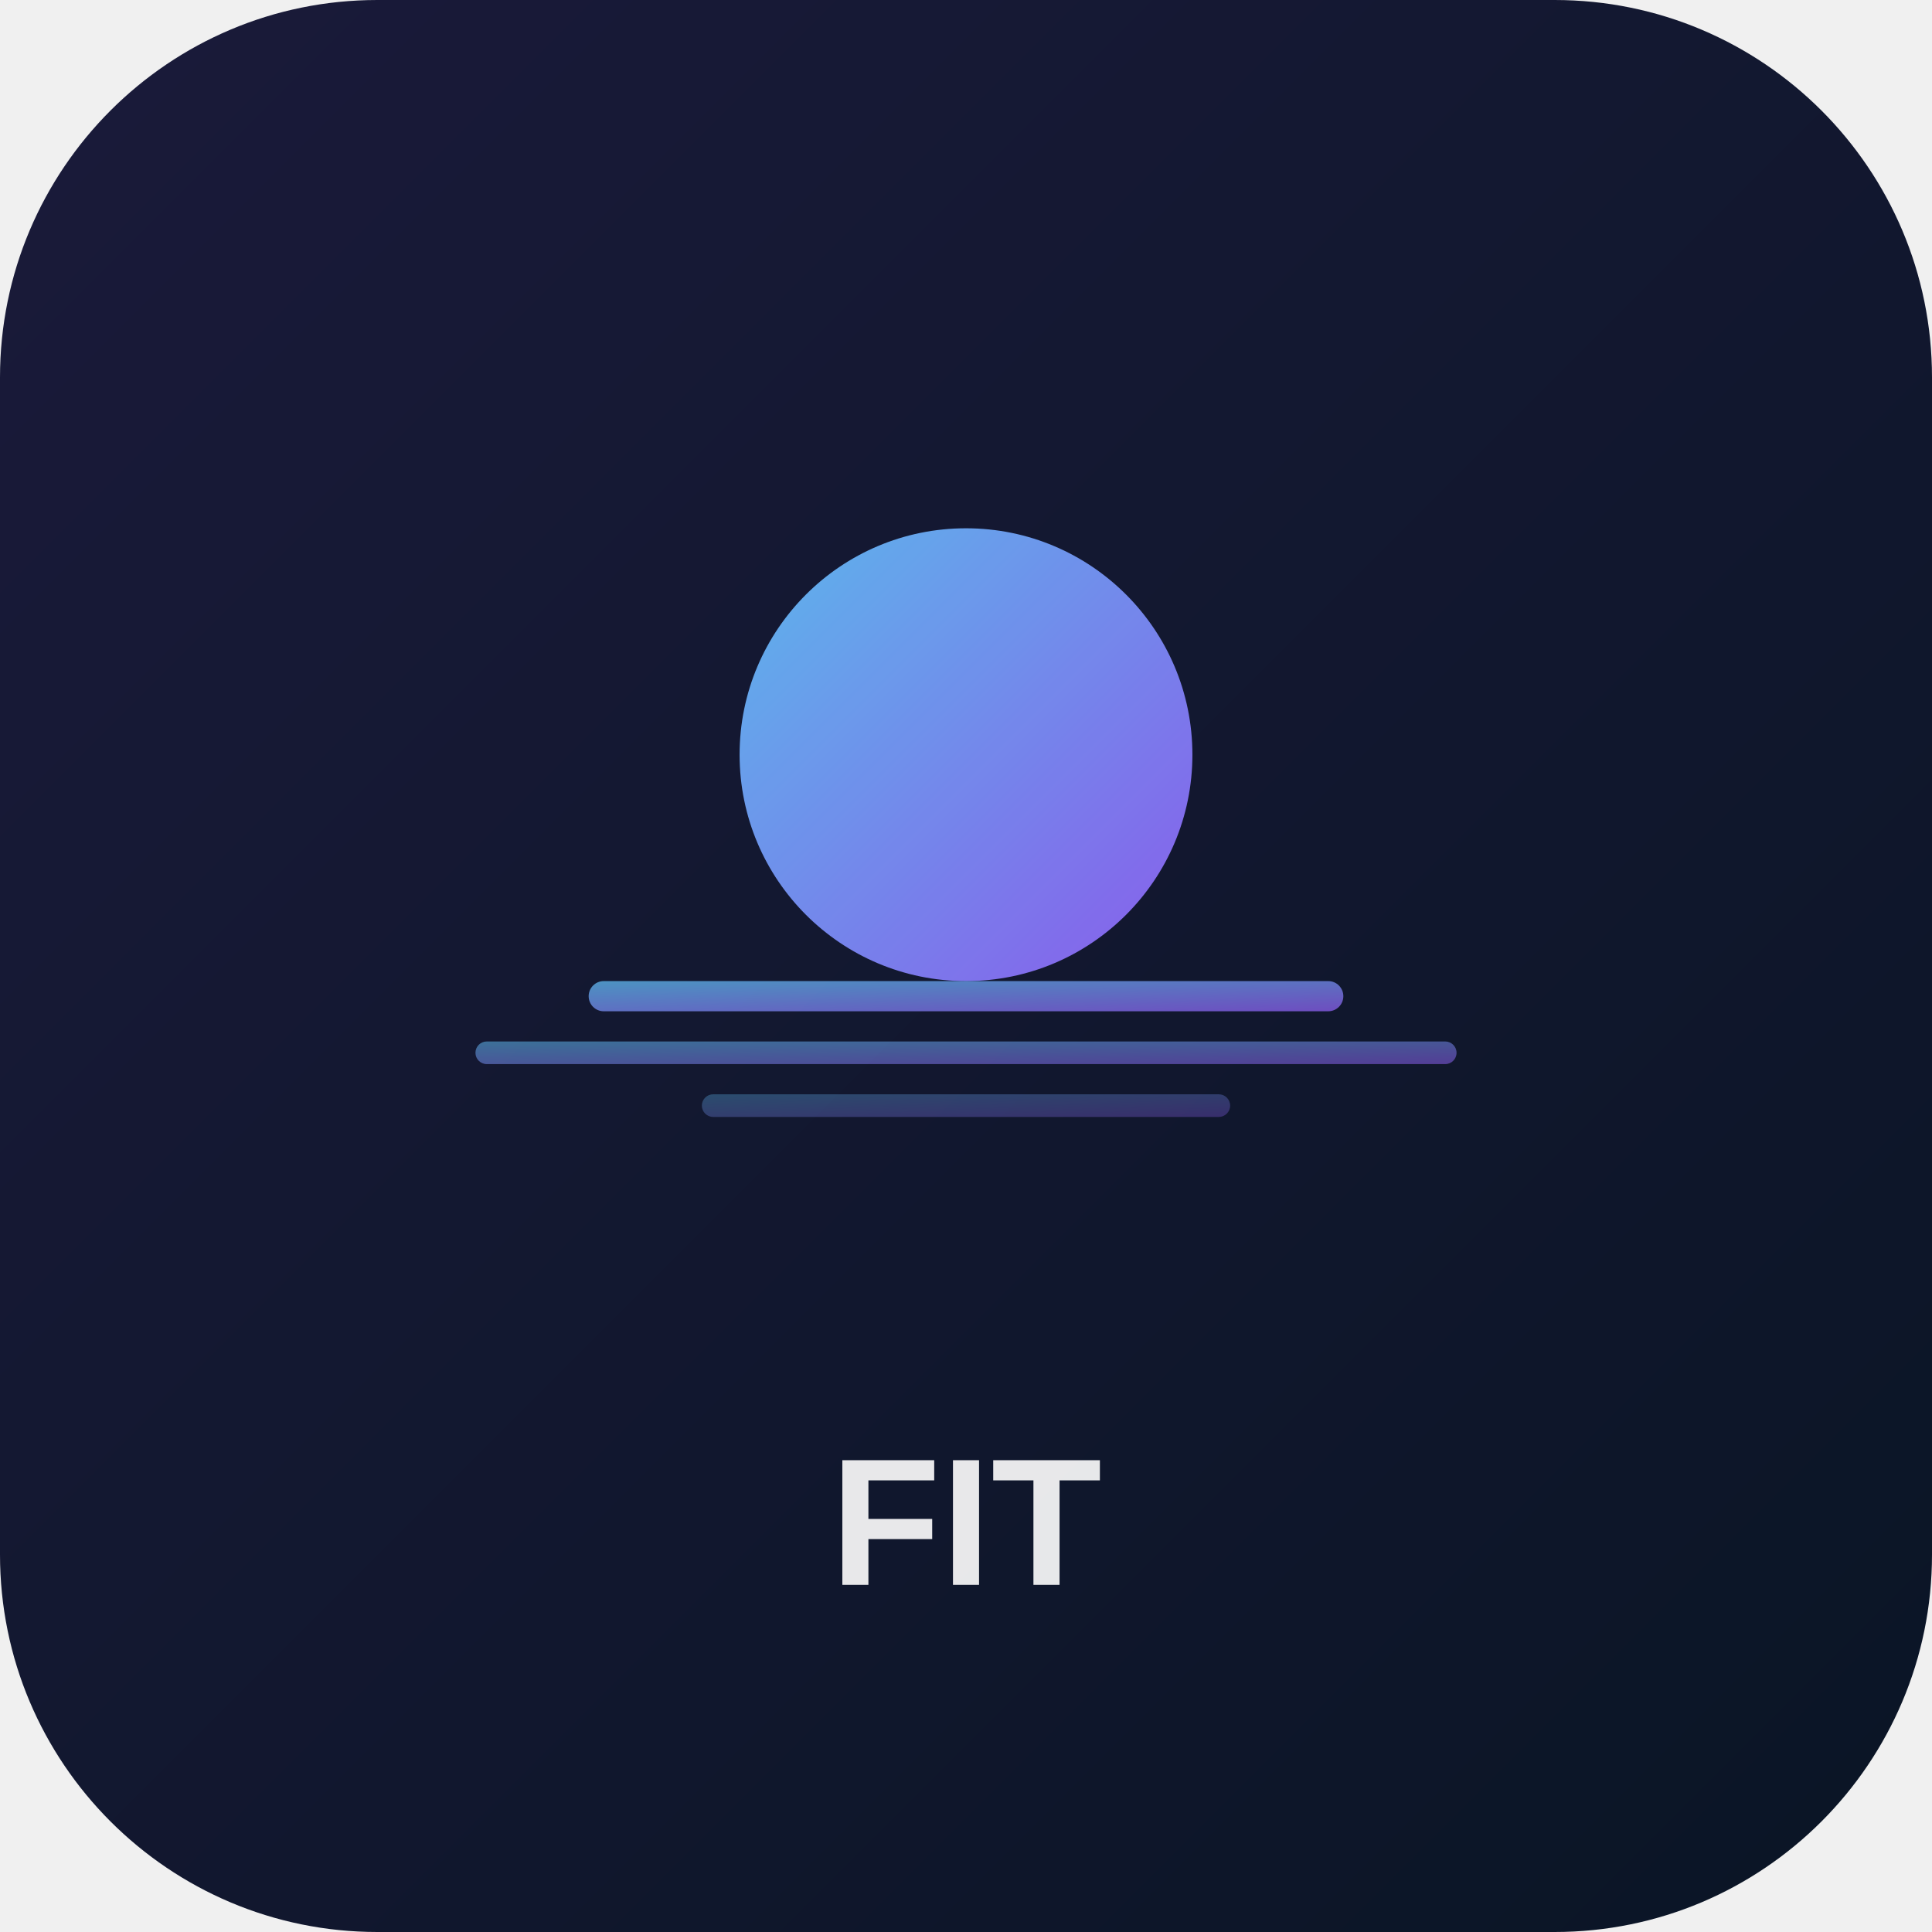
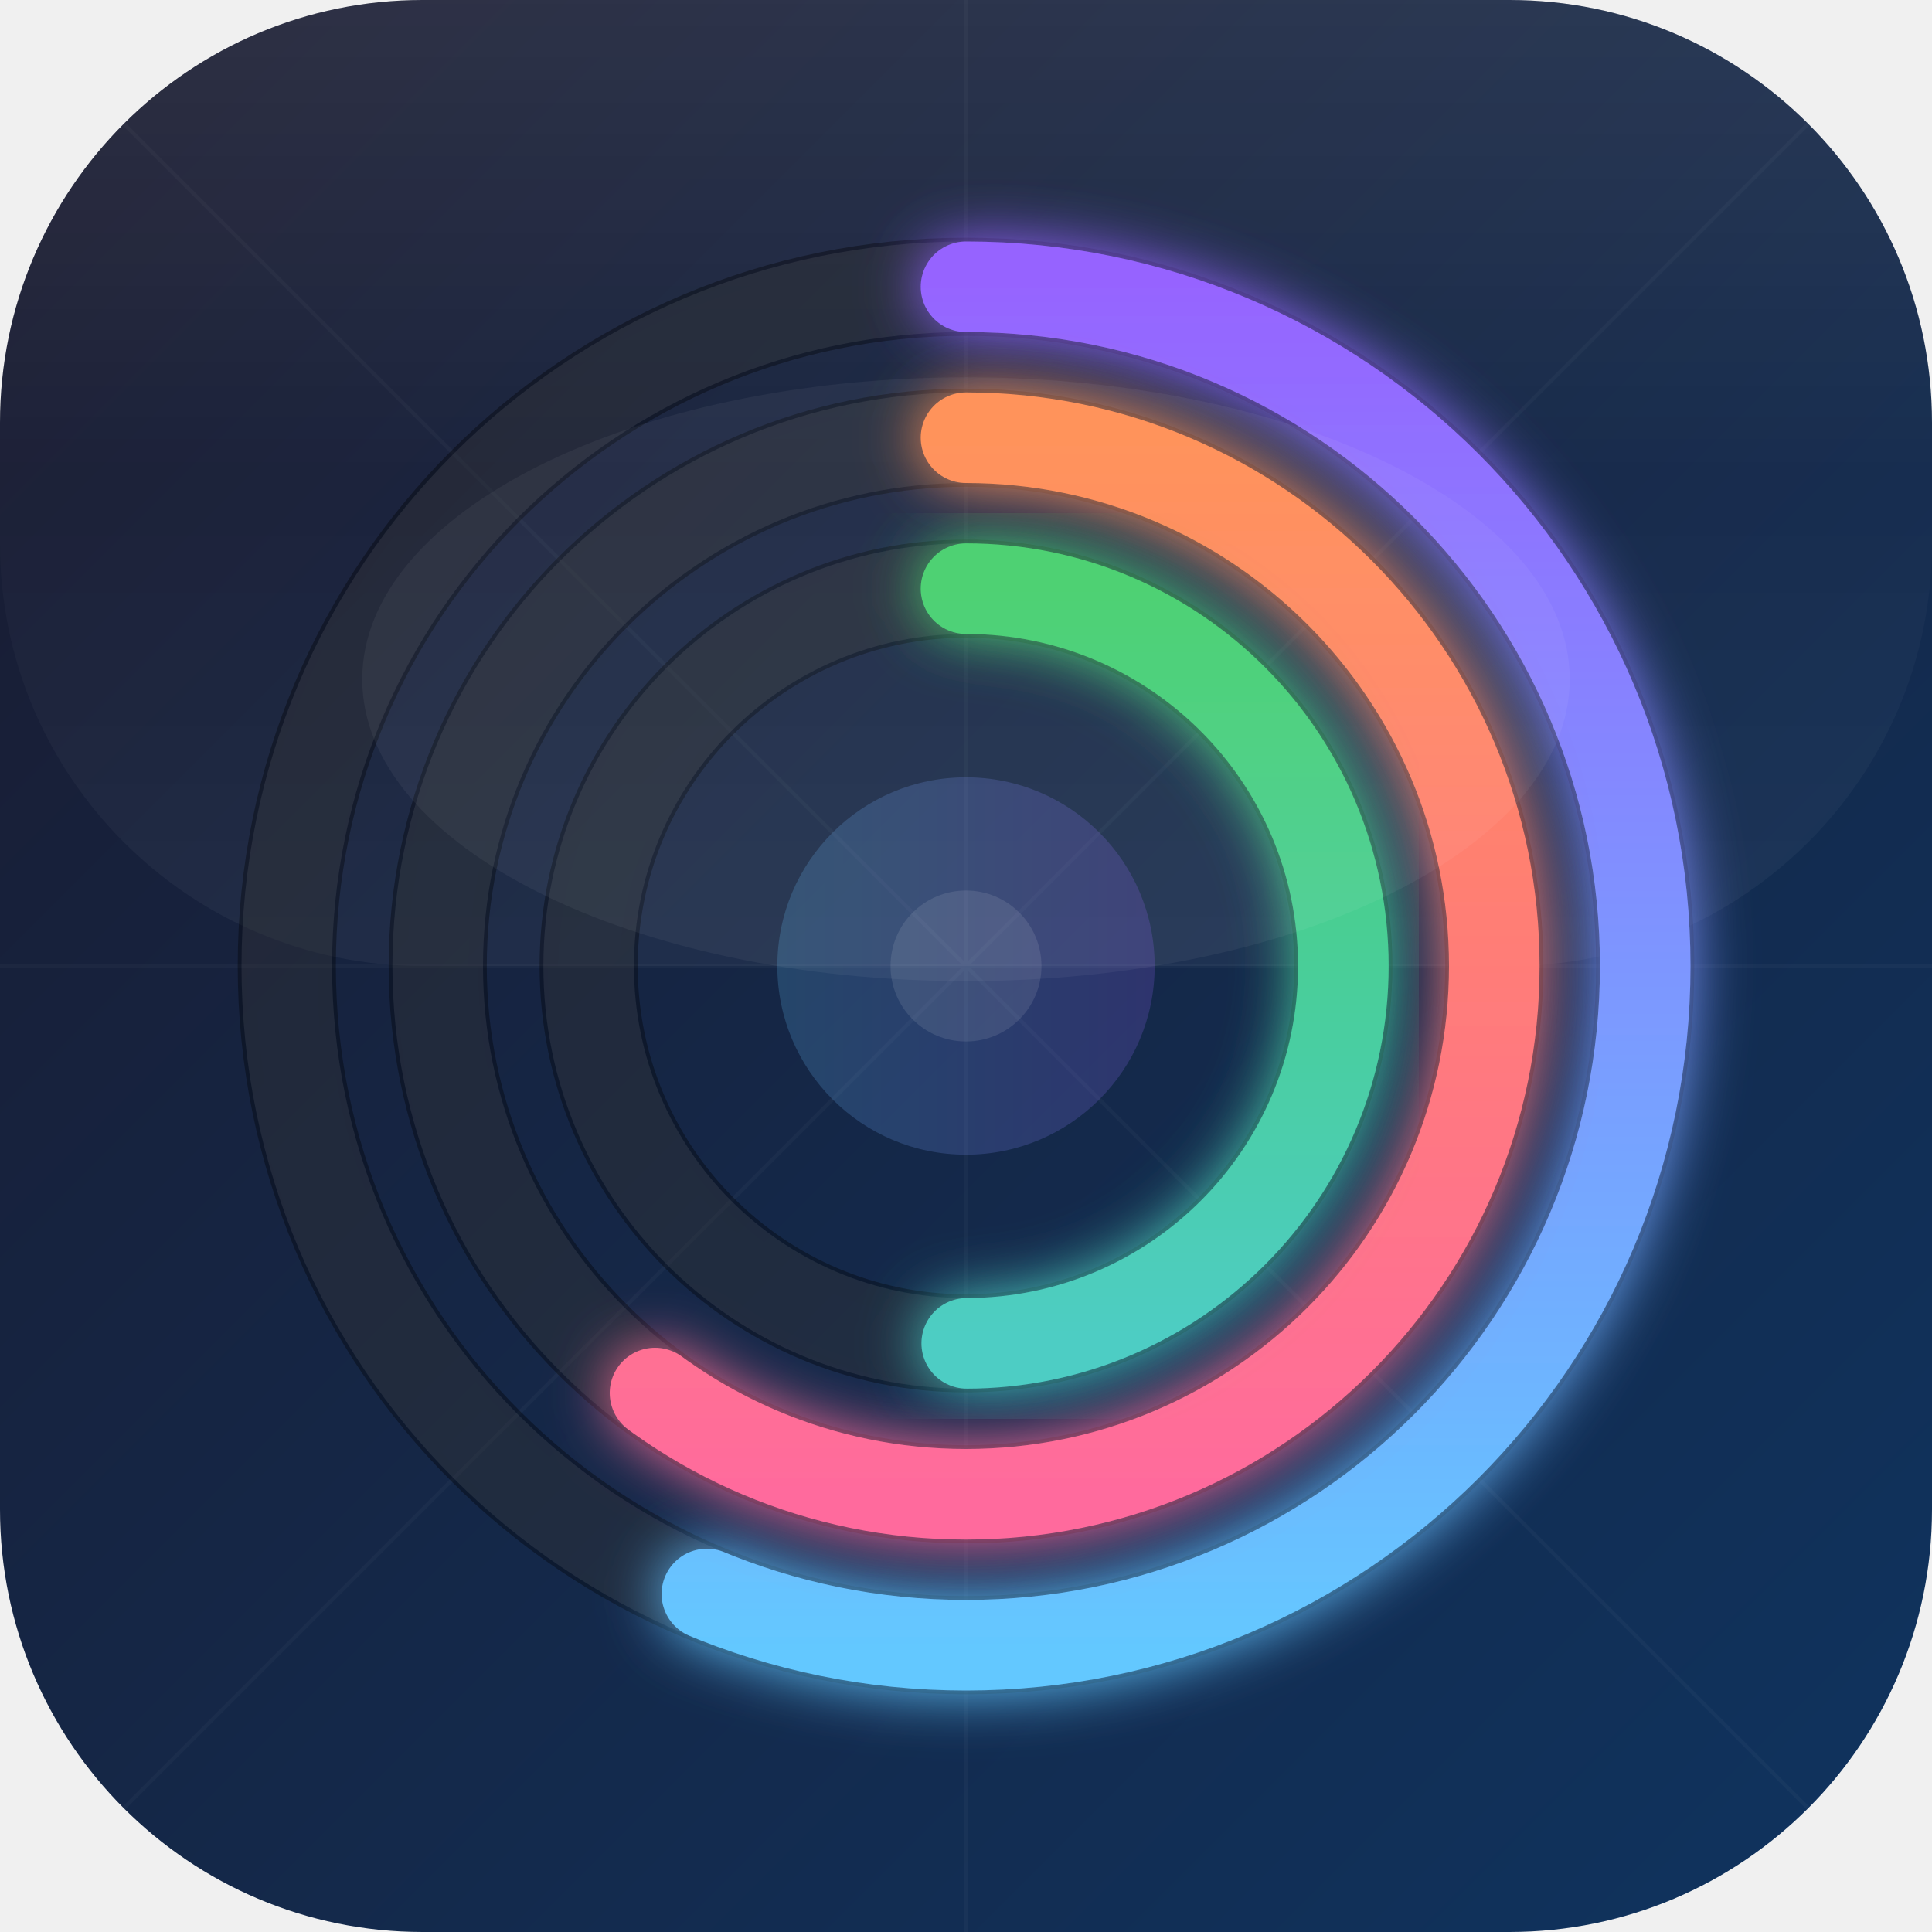
<svg xmlns="http://www.w3.org/2000/svg" viewBox="0 0 512 512">
  <defs>
    <linearGradient id="bg" x1="0%" y1="0%" x2="100%" y2="100%">
-       <stop offset="0%" style="stop-color:#1a1a3a" />
-       <stop offset="100%" style="stop-color:#0a1525" />
+       <stop offset="0%" style="stop-color:#1a1a2e" />
+       <stop offset="100%" style="stop-color:#0f3460" />
    </linearGradient>
-     <linearGradient id="accent" x1="0%" y1="0%" x2="100%" y2="100%">
+     <linearGradient id="ring1" x1="0%" y1="0%" x2="100%" y2="0%">
      <stop offset="0%" style="stop-color:#64C8FF" />
      <stop offset="100%" style="stop-color:#9664FF" />
    </linearGradient>
+     <linearGradient id="ring2" x1="0%" y1="0%" x2="100%" y2="0%">
+       <stop offset="0%" style="stop-color:#FF6B9D" />
+       <stop offset="100%" style="stop-color:#FF8E53" />
+     </linearGradient>
+     <linearGradient id="ring3" x1="0%" y1="0%" x2="100%" y2="0%">
+       <stop offset="0%" style="stop-color:#4ECDC4" />
+       <stop offset="100%" style="stop-color:#44CF6C" />
+     </linearGradient>
+     <linearGradient id="glass" x1="0%" y1="0%" x2="0%" y2="100%">
+       <stop offset="0%" style="stop-color:rgba(255,255,255,0.3)" />
+       <stop offset="50%" style="stop-color:rgba(255,255,255,0.05)" />
+       <stop offset="100%" style="stop-color:rgba(255,255,255,0.15)" />
+     </linearGradient>
+     <filter id="glow">
+       <feGaussianBlur stdDeviation="8" result="coloredBlur" />
+       <feMerge>
+         <feMergeNode in="coloredBlur" />
+         <feMergeNode in="SourceGraphic" />
+       </feMerge>
+     </filter>
+     <filter id="innerShadow">
+       <feOffset dx="0" dy="2" />
+       <feGaussianBlur stdDeviation="3" />
+       <feComposite operator="out" in="SourceGraphic" />
+       <feComponentTransfer>
+         <feFuncA type="linear" slope="0.3" />
+       </feComponentTransfer>
+       <feComposite operator="over" in2="SourceGraphic" />
+     </filter>
  </defs>
-   <rect width="512" height="512" rx="100" fill="url(#bg)" />
-   <circle cx="256" cy="200" r="60" fill="url(#accent)" opacity="0.9" />
-   <rect x="156" y="260" width="200" height="8" rx="4" fill="url(#accent)" opacity="0.7" />
-   <rect x="126" y="276" width="260" height="6" rx="3" fill="url(#accent)" opacity="0.5" />
-   <rect x="186" y="290" width="140" height="6" rx="3" fill="url(#accent)" opacity="0.3" />
-   <text x="256" y="420" font-family="Arial, sans-serif" font-size="48" font-weight="bold" fill="white" text-anchor="middle" opacity="0.9">FIT</text>
+   <rect width="512" height="512" rx="112" fill="url(#bg)" />
+   <rect x="0" y="0" width="512" height="256" rx="112" fill="url(#glass)" opacity="0.3" />
+   <g opacity="0.03">
+     <line x1="0" y1="0" x2="512" y2="512" stroke="white" stroke-width="1" />
+     <line x1="512" y1="0" x2="0" y2="512" stroke="white" stroke-width="1" />
+     <line x1="256" y1="0" x2="256" y2="512" stroke="white" stroke-width="1" />
+     <line x1="0" y1="256" x2="512" y2="256" stroke="white" stroke-width="1" />
+   </g>
+   <circle cx="256" cy="256" r="180" fill="none" stroke="rgba(0,0,0,0.3)" stroke-width="26" stroke-linecap="round" filter="url(#innerShadow)" />
+   <circle cx="256" cy="256" r="180" fill="none" stroke="rgba(255,255,255,0.08)" stroke-width="24" stroke-linecap="round" />
+   <circle cx="256" cy="256" r="180" fill="none" stroke="url(#ring1)" stroke-width="24" stroke-linecap="round" filter="url(#glow)" stroke-dasharray="848" stroke-dashoffset="212" transform="rotate(-90 256 256)" />
+   <circle cx="256" cy="256" r="140" fill="none" stroke="rgba(0,0,0,0.3)" stroke-width="26" stroke-linecap="round" filter="url(#innerShadow)" />
+   <circle cx="256" cy="256" r="140" fill="none" stroke="rgba(255,255,255,0.08)" stroke-width="24" stroke-linecap="round" />
+   <circle cx="256" cy="256" r="140" fill="none" stroke="url(#ring2)" stroke-width="24" stroke-linecap="round" filter="url(#glow)" stroke-dasharray="880" stroke-dashoffset="352" transform="rotate(-90 256 256)" />
+   <circle cx="256" cy="256" r="100" fill="none" stroke="rgba(0,0,0,0.3)" stroke-width="26" stroke-linecap="round" filter="url(#innerShadow)" />
+   <circle cx="256" cy="256" r="100" fill="none" stroke="rgba(255,255,255,0.08)" stroke-width="24" stroke-linecap="round" />
+   <circle cx="256" cy="256" r="100" fill="none" stroke="url(#ring3)" stroke-width="24" stroke-linecap="round" filter="url(#glow)" stroke-dasharray="628" stroke-dashoffset="314" transform="rotate(-90 256 256)" />
+   <circle cx="256" cy="256" r="50" fill="url(#ring1)" opacity="0.2" />
+   <circle cx="256" cy="256" r="20" fill="white" opacity="0.1" />
+   <ellipse cx="256" cy="180" rx="160" ry="80" fill="white" opacity="0.05" />
</svg>
